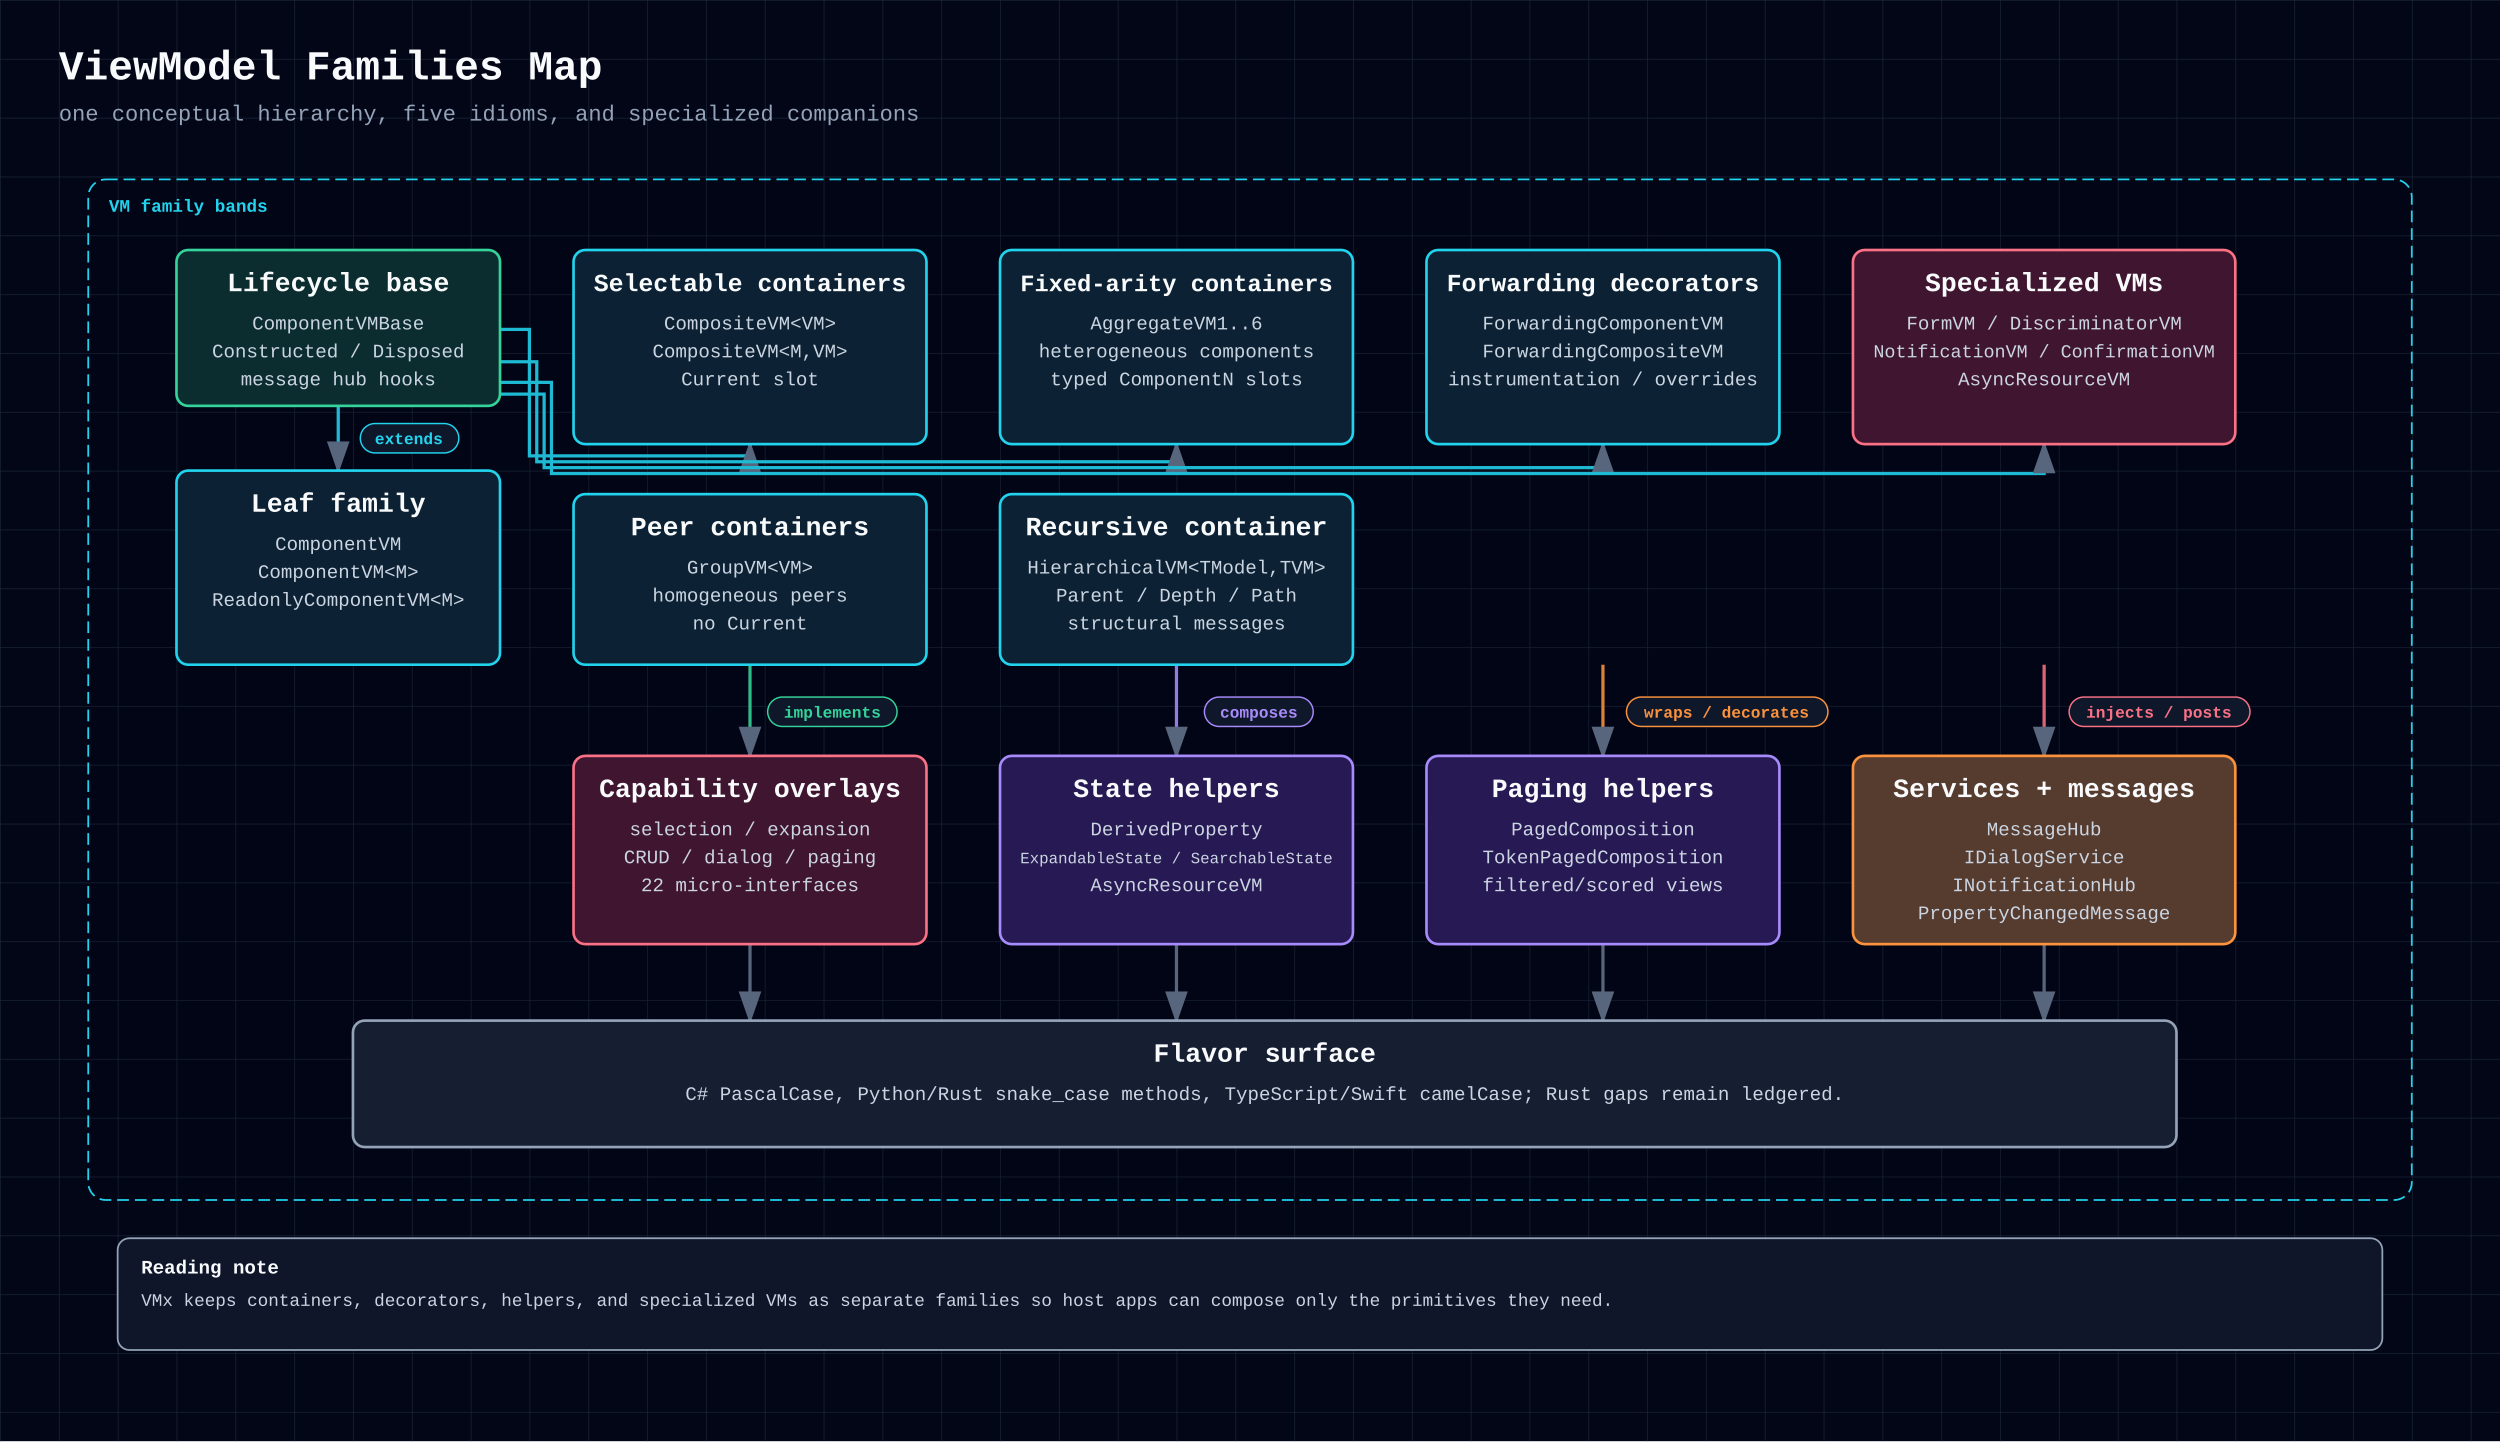
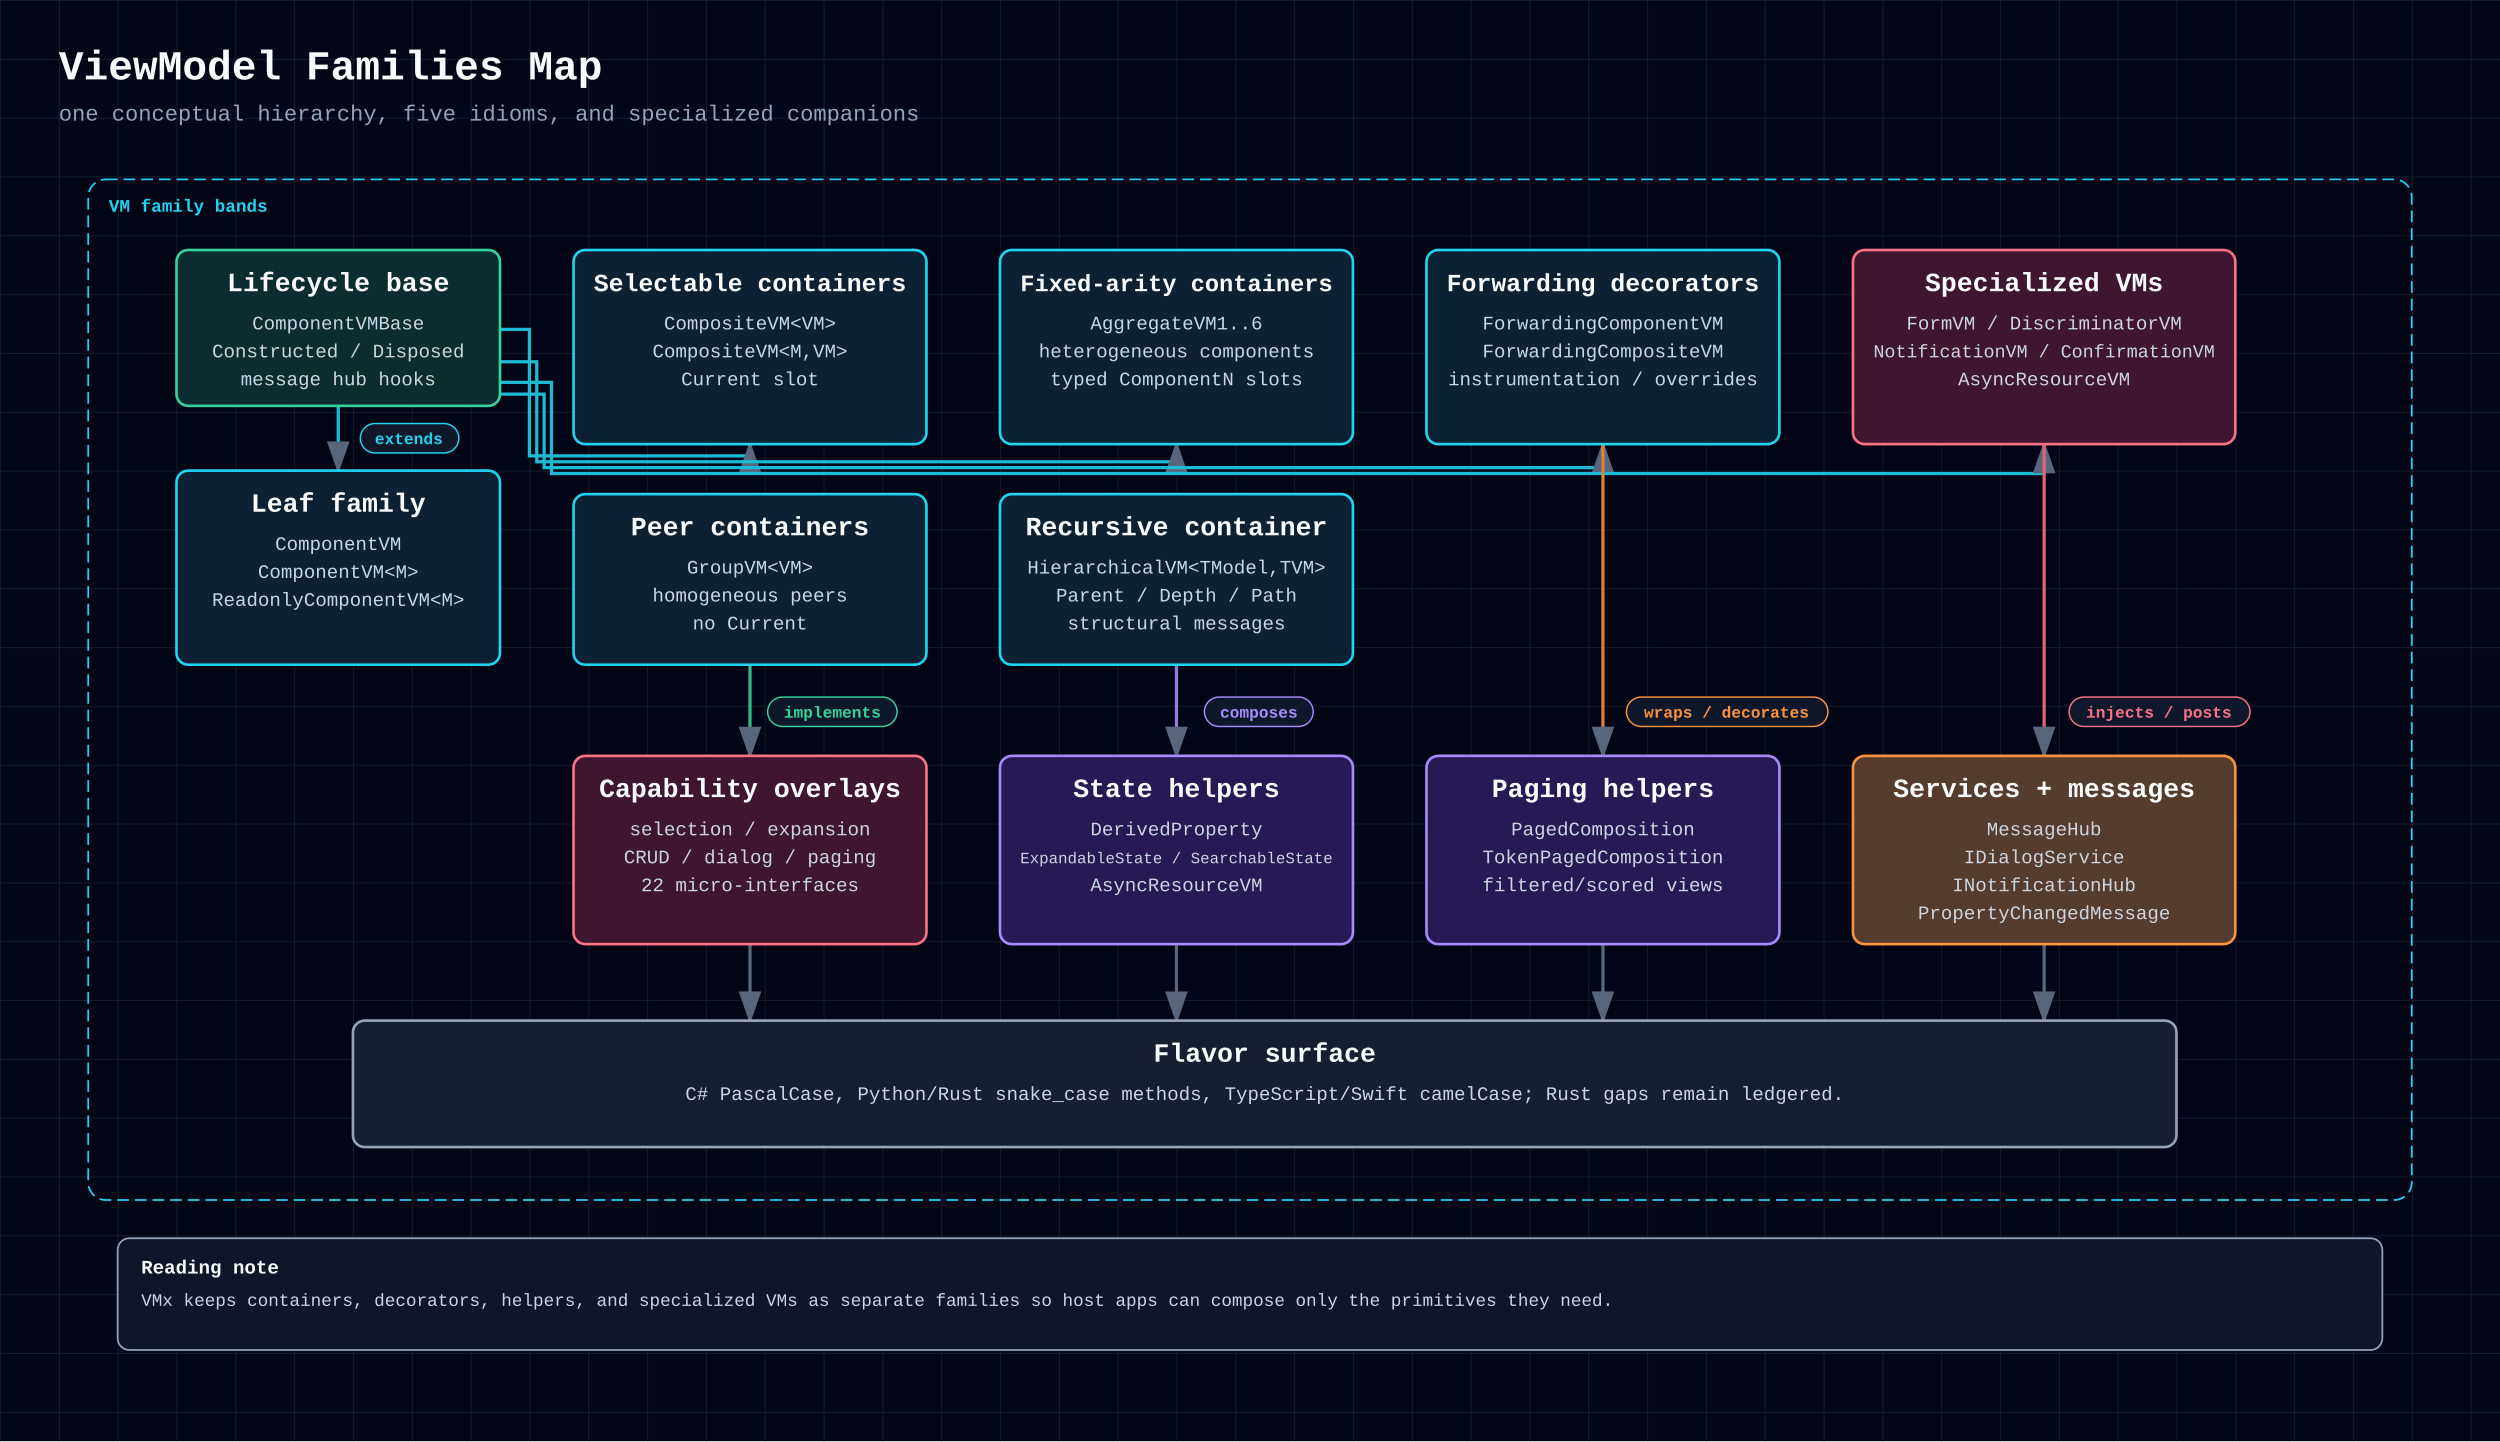
<svg xmlns="http://www.w3.org/2000/svg" width="1700" height="980" viewBox="0 0 1700 980" role="img" aria-labelledby="diagram-title diagram-description" style="font-family: 'JetBrains Mono', ui-monospace, SFMono-Regular, Menlo, Monaco, Consolas, 'Liberation Mono', 'Courier New', monospace;">
  <defs>
    <style>
      text { font-family: 'JetBrains Mono', ui-monospace, SFMono-Regular, Menlo, Monaco, Consolas, 'Liberation Mono', 'Courier New', monospace; }
    </style>
    <pattern id="grid" width="40" height="40" patternUnits="userSpaceOnUse">
      <path d="M 40 0 L 0 0 0 40" fill="none" stroke="#1e293b" stroke-width="0.8" />
    </pattern>
    <marker id="arrowhead" markerWidth="10" markerHeight="7" refX="9" refY="3.5" orient="auto">
      <polygon points="0 0, 10 3.5, 0 7" fill="#64748b" />
    </marker>
  </defs>
  <rect width="100%" height="100%" fill="#020617" />
  <rect width="100%" height="100%" fill="url(#grid)" />
  <text x="40" y="54" fill="#f8fafc" font-size="28" font-weight="700" text-anchor="start">ViewModel Families Map</text>
  <text x="40" y="82" fill="#94a3b8" font-size="15" font-weight="400" text-anchor="start">one conceptual hierarchy, five idioms, and specialized companions</text>
  <polyline points="230,276 230,320" fill="none" stroke="#22d3ee" stroke-width="2.2" marker-end="url(#arrowhead)" />
  <polyline points="340,224 360,224 360,310 510,310 510,302" fill="none" stroke="#22d3ee" stroke-width="2.2" marker-end="url(#arrowhead)" />
  <polyline points="340,246 365,246 365,314 800,314 800,302" fill="none" stroke="#22d3ee" stroke-width="2.2" marker-end="url(#arrowhead)" />
  <polyline points="340,268 370,268 370,318 1090,318 1090,302" fill="none" stroke="#22d3ee" stroke-width="2.2" marker-end="url(#arrowhead)" />
  <polyline points="340,260 375,260 375,322 1390,322 1390,302" fill="none" stroke="#22d3ee" stroke-width="2.2" marker-end="url(#arrowhead)" />
  <polyline points="510,452 510,514" fill="none" stroke="#34d399" stroke-width="2.2" marker-end="url(#arrowhead)" />
  <polyline points="800,452 800,514" fill="none" stroke="#a78bfa" stroke-width="2.2" marker-end="url(#arrowhead)" />
-   <polyline points="1090,452 1090,514" fill="none" stroke="#fb923c" stroke-width="2.2" marker-end="url(#arrowhead)" />
-   <polyline points="1390,452 1390,514" fill="none" stroke="#fb7185" stroke-width="2.2" marker-end="url(#arrowhead)" />
+   <polyline points="1090,302 1090,514" fill="none" stroke="#fb923c" stroke-width="2.2" marker-end="url(#arrowhead)" />
+   <polyline points="1390,302 1390,514" fill="none" stroke="#fb7185" stroke-width="2.2" marker-end="url(#arrowhead)" />
  <polyline points="1390,642 1390,694" fill="none" stroke="#64748b" stroke-width="2.2" marker-end="url(#arrowhead)" />
  <polyline points="1090,642 1090,694" fill="none" stroke="#64748b" stroke-width="2.2" marker-end="url(#arrowhead)" />
  <polyline points="800,642 800,694" fill="none" stroke="#64748b" stroke-width="2.2" marker-end="url(#arrowhead)" />
  <polyline points="510,642 510,694" fill="none" stroke="#64748b" stroke-width="2.2" marker-end="url(#arrowhead)" />
  <rect x="60" y="122" width="1580" height="694" rx="12" fill="rgba(2, 6, 23, 0.12)" stroke="#22d3ee" stroke-width="1.2" stroke-dasharray="8 4" />
  <text x="74" y="144" fill="#22d3ee" font-size="12" font-weight="700" text-anchor="start">VM family bands</text>
  <rect x="120" y="170" width="220" height="106" rx="8" fill="#0f172a" />
  <rect x="120" y="170" width="220" height="106" rx="8" fill="rgba(6, 78, 59, 0.4)" stroke="#34d399" stroke-width="1.8" />
  <text x="230" y="198" fill="#f8fafc" font-size="18" font-weight="700" text-anchor="middle">Lifecycle base</text>
  <text x="230" y="224" fill="#cbd5e1" font-size="13" font-weight="400" text-anchor="middle">ComponentVMBase</text>
  <text x="230" y="243" fill="#cbd5e1" font-size="13" font-weight="400" text-anchor="middle">Constructed / Disposed</text>
  <text x="230" y="262" fill="#cbd5e1" font-size="13" font-weight="400" text-anchor="middle">message hub hooks</text>
  <rect x="120" y="320" width="220" height="132" rx="8" fill="#0f172a" />
  <rect x="120" y="320" width="220" height="132" rx="8" fill="rgba(8, 51, 68, 0.4)" stroke="#22d3ee" stroke-width="1.8" />
  <text x="230" y="348" fill="#f8fafc" font-size="18" font-weight="700" text-anchor="middle">Leaf family</text>
  <text x="230" y="374" fill="#cbd5e1" font-size="13" font-weight="400" text-anchor="middle">ComponentVM</text>
  <text x="230" y="393" fill="#cbd5e1" font-size="13" font-weight="400" text-anchor="middle">ComponentVM&lt;M&gt;</text>
  <text x="230" y="412" fill="#cbd5e1" font-size="13" font-weight="400" text-anchor="middle">ReadonlyComponentVM&lt;M&gt;</text>
  <rect x="390" y="170" width="240" height="132" rx="8" fill="#0f172a" />
  <rect x="390" y="170" width="240" height="132" rx="8" fill="rgba(8, 51, 68, 0.4)" stroke="#22d3ee" stroke-width="1.8" />
  <text x="510" y="198" fill="#f8fafc" font-size="16.86" font-weight="700" text-anchor="middle">Selectable containers</text>
  <text x="510" y="224" fill="#cbd5e1" font-size="13" font-weight="400" text-anchor="middle">CompositeVM&lt;VM&gt;</text>
  <text x="510" y="243" fill="#cbd5e1" font-size="13" font-weight="400" text-anchor="middle">CompositeVM&lt;M,VM&gt;</text>
  <text x="510" y="262" fill="#cbd5e1" font-size="13" font-weight="400" text-anchor="middle">Current slot</text>
  <rect x="390" y="336" width="240" height="116" rx="8" fill="#0f172a" />
  <rect x="390" y="336" width="240" height="116" rx="8" fill="rgba(8, 51, 68, 0.4)" stroke="#22d3ee" stroke-width="1.8" />
  <text x="510" y="364" fill="#f8fafc" font-size="18" font-weight="700" text-anchor="middle">Peer containers</text>
  <text x="510" y="390" fill="#cbd5e1" font-size="13" font-weight="400" text-anchor="middle">GroupVM&lt;VM&gt;</text>
  <text x="510" y="409" fill="#cbd5e1" font-size="13" font-weight="400" text-anchor="middle">homogeneous peers</text>
  <text x="510" y="428" fill="#cbd5e1" font-size="13" font-weight="400" text-anchor="middle">no Current</text>
  <rect x="680" y="170" width="240" height="132" rx="8" fill="#0f172a" />
  <rect x="680" y="170" width="240" height="132" rx="8" fill="rgba(8, 51, 68, 0.4)" stroke="#22d3ee" stroke-width="1.8" />
  <text x="800" y="198" fill="#f8fafc" font-size="16.09" font-weight="700" text-anchor="middle">Fixed-arity containers</text>
  <text x="800" y="224" fill="#cbd5e1" font-size="13" font-weight="400" text-anchor="middle">AggregateVM1..6</text>
  <text x="800" y="243" fill="#cbd5e1" font-size="13" font-weight="400" text-anchor="middle">heterogeneous components</text>
  <text x="800" y="262" fill="#cbd5e1" font-size="13" font-weight="400" text-anchor="middle">typed ComponentN slots</text>
  <rect x="680" y="336" width="240" height="116" rx="8" fill="#0f172a" />
  <rect x="680" y="336" width="240" height="116" rx="8" fill="rgba(8, 51, 68, 0.4)" stroke="#22d3ee" stroke-width="1.8" />
  <text x="800" y="364" fill="#f8fafc" font-size="18" font-weight="700" text-anchor="middle">Recursive container</text>
  <text x="800" y="390" fill="#cbd5e1" font-size="13" font-weight="400" text-anchor="middle">HierarchicalVM&lt;TModel,TVM&gt;</text>
  <text x="800" y="409" fill="#cbd5e1" font-size="13" font-weight="400" text-anchor="middle">Parent / Depth / Path</text>
  <text x="800" y="428" fill="#cbd5e1" font-size="13" font-weight="400" text-anchor="middle">structural messages</text>
  <rect x="970" y="170" width="240" height="132" rx="8" fill="#0f172a" />
  <rect x="970" y="170" width="240" height="132" rx="8" fill="rgba(8, 51, 68, 0.4)" stroke="#22d3ee" stroke-width="1.8" />
  <text x="1090" y="198" fill="#f8fafc" font-size="16.86" font-weight="700" text-anchor="middle">Forwarding decorators</text>
  <text x="1090" y="224" fill="#cbd5e1" font-size="13" font-weight="400" text-anchor="middle">ForwardingComponentVM</text>
  <text x="1090" y="243" fill="#cbd5e1" font-size="13" font-weight="400" text-anchor="middle">ForwardingCompositeVM</text>
  <text x="1090" y="262" fill="#cbd5e1" font-size="13" font-weight="400" text-anchor="middle">instrumentation / overrides</text>
  <rect x="1260" y="170" width="260" height="132" rx="8" fill="#0f172a" />
  <rect x="1260" y="170" width="260" height="132" rx="8" fill="rgba(136, 19, 55, 0.4)" stroke="#fb7185" stroke-width="1.8" />
  <text x="1390" y="198" fill="#f8fafc" font-size="18" font-weight="700" text-anchor="middle">Specialized VMs</text>
  <text x="1390" y="224" fill="#cbd5e1" font-size="13" font-weight="400" text-anchor="middle">FormVM / DiscriminatorVM</text>
  <text x="1390" y="243" fill="#cbd5e1" font-size="12.48" font-weight="400" text-anchor="middle">NotificationVM / ConfirmationVM</text>
  <text x="1390" y="262" fill="#cbd5e1" font-size="13" font-weight="400" text-anchor="middle">AsyncResourceVM</text>
  <rect x="390" y="514" width="240" height="128" rx="8" fill="#0f172a" />
  <rect x="390" y="514" width="240" height="128" rx="8" fill="rgba(136, 19, 55, 0.4)" stroke="#fb7185" stroke-width="1.8" />
  <text x="510" y="542" fill="#f8fafc" font-size="18" font-weight="700" text-anchor="middle">Capability overlays</text>
  <text x="510" y="568" fill="#cbd5e1" font-size="13" font-weight="400" text-anchor="middle">selection / expansion</text>
  <text x="510" y="587" fill="#cbd5e1" font-size="13" font-weight="400" text-anchor="middle">CRUD / dialog / paging</text>
  <text x="510" y="606" fill="#cbd5e1" font-size="13" font-weight="400" text-anchor="middle">22 micro-interfaces</text>
  <rect x="680" y="514" width="240" height="128" rx="8" fill="#0f172a" />
  <rect x="680" y="514" width="240" height="128" rx="8" fill="rgba(76, 29, 149, 0.4)" stroke="#a78bfa" stroke-width="1.8" />
  <text x="800" y="542" fill="#f8fafc" font-size="18" font-weight="700" text-anchor="middle">State helpers</text>
  <text x="800" y="568" fill="#cbd5e1" font-size="13" font-weight="400" text-anchor="middle">DerivedProperty</text>
  <text x="800" y="587" fill="#cbd5e1" font-size="10.73" font-weight="400" text-anchor="middle">ExpandableState / SearchableState</text>
  <text x="800" y="606" fill="#cbd5e1" font-size="13" font-weight="400" text-anchor="middle">AsyncResourceVM</text>
  <rect x="970" y="514" width="240" height="128" rx="8" fill="#0f172a" />
  <rect x="970" y="514" width="240" height="128" rx="8" fill="rgba(76, 29, 149, 0.4)" stroke="#a78bfa" stroke-width="1.8" />
  <text x="1090" y="542" fill="#f8fafc" font-size="18" font-weight="700" text-anchor="middle">Paging helpers</text>
  <text x="1090" y="568" fill="#cbd5e1" font-size="13" font-weight="400" text-anchor="middle">PagedComposition</text>
  <text x="1090" y="587" fill="#cbd5e1" font-size="13" font-weight="400" text-anchor="middle">TokenPagedComposition</text>
  <text x="1090" y="606" fill="#cbd5e1" font-size="13" font-weight="400" text-anchor="middle">filtered/scored views</text>
  <rect x="1260" y="514" width="260" height="128" rx="8" fill="#0f172a" />
  <rect x="1260" y="514" width="260" height="128" rx="8" fill="rgba(251, 146, 60, 0.3)" stroke="#fb923c" stroke-width="1.8" />
  <text x="1390" y="542" fill="#f8fafc" font-size="18" font-weight="700" text-anchor="middle">Services + messages</text>
  <text x="1390" y="568" fill="#cbd5e1" font-size="13" font-weight="400" text-anchor="middle">MessageHub</text>
  <text x="1390" y="587" fill="#cbd5e1" font-size="13" font-weight="400" text-anchor="middle">IDialogService</text>
  <text x="1390" y="606" fill="#cbd5e1" font-size="13" font-weight="400" text-anchor="middle">INotificationHub</text>
  <text x="1390" y="625" fill="#cbd5e1" font-size="13" font-weight="400" text-anchor="middle">PropertyChangedMessage</text>
  <rect x="240" y="694" width="1240" height="86" rx="8" fill="#0f172a" />
  <rect x="240" y="694" width="1240" height="86" rx="8" fill="rgba(30, 41, 59, 0.5)" stroke="#94a3b8" stroke-width="1.8" />
  <text x="860" y="722" fill="#f8fafc" font-size="18" font-weight="700" text-anchor="middle">Flavor surface</text>
  <text x="860" y="748" fill="#cbd5e1" font-size="13" font-weight="400" text-anchor="middle">C# PascalCase, Python/Rust snake_case methods, TypeScript/Swift camelCase; Rust gaps remain ledgered.</text>
  <rect x="80" y="842" width="1540" height="76" rx="8" fill="#0f172a" />
  <rect x="80" y="842" width="1540" height="76" rx="8" fill="rgba(15, 23, 42, 0.94)" stroke="#94a3b8" stroke-width="1.2" />
  <text x="96" y="866" fill="#f8fafc" font-size="13" font-weight="700" text-anchor="start">Reading note</text>
  <text x="96" y="888" fill="#cbd5e1" font-size="12" font-weight="400" text-anchor="start">VMx keeps containers, decorators, helpers, and specialized VMs as separate families so host apps can compose only the primitives they need.</text>
  <rect x="245" y="288" width="67" height="20" rx="10" fill="#0f172a" stroke="#22d3ee" stroke-width="1" />
  <text x="278" y="302" fill="#22d3ee" font-size="11" font-weight="700" text-anchor="middle">extends</text>
  <rect x="522" y="474" width="88" height="20" rx="10" fill="#0f172a" stroke="#34d399" stroke-width="1" />
  <text x="566" y="488" fill="#34d399" font-size="11" font-weight="700" text-anchor="middle">implements</text>
  <rect x="819" y="474" width="74" height="20" rx="10" fill="#0f172a" stroke="#a78bfa" stroke-width="1" />
  <text x="856" y="488" fill="#a78bfa" font-size="11" font-weight="700" text-anchor="middle">composes</text>
  <rect x="1106" y="474" width="137" height="20" rx="10" fill="#0f172a" stroke="#fb923c" stroke-width="1" />
  <text x="1174" y="488" fill="#fb923c" font-size="11" font-weight="700" text-anchor="middle">wraps / decorates</text>
  <rect x="1407" y="474" width="123" height="20" rx="10" fill="#0f172a" stroke="#fb7185" stroke-width="1" />
  <text x="1468" y="488" fill="#fb7185" font-size="11" font-weight="700" text-anchor="middle">injects / posts</text>
</svg>
